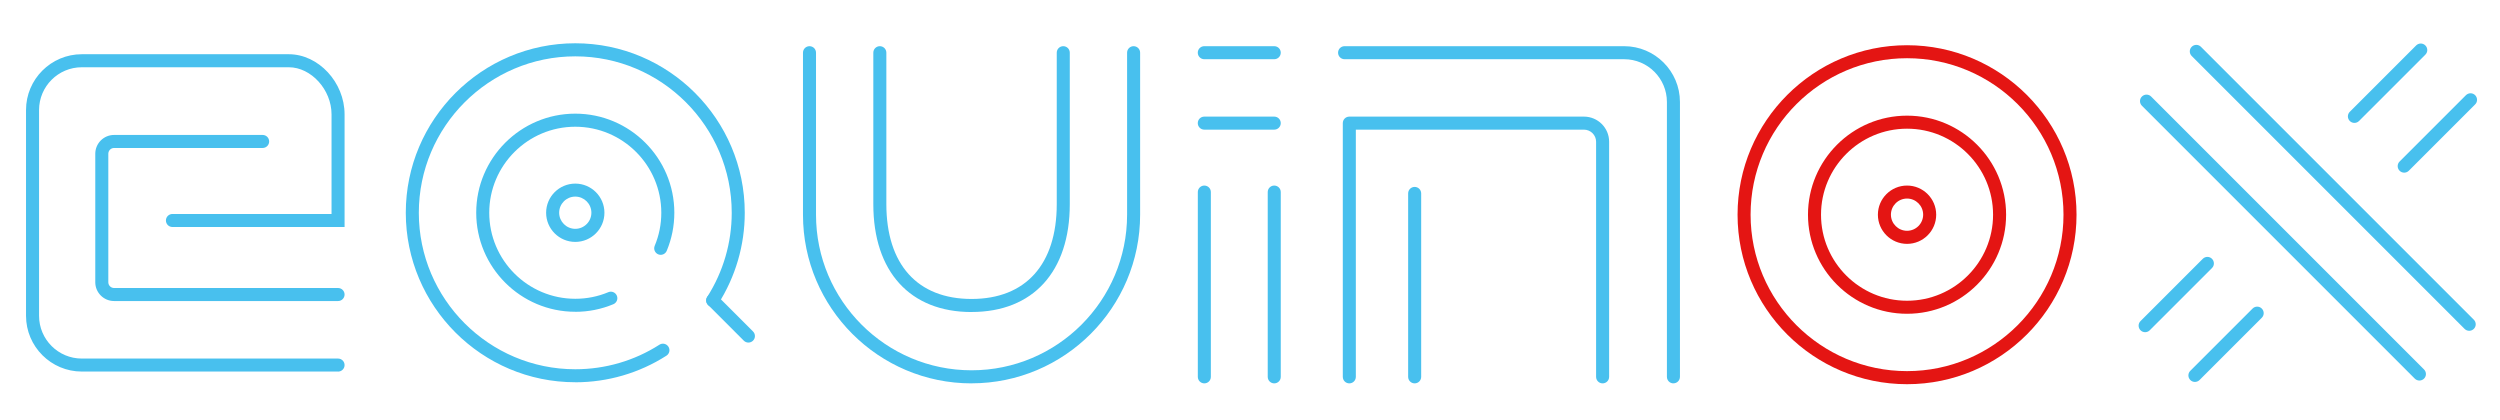
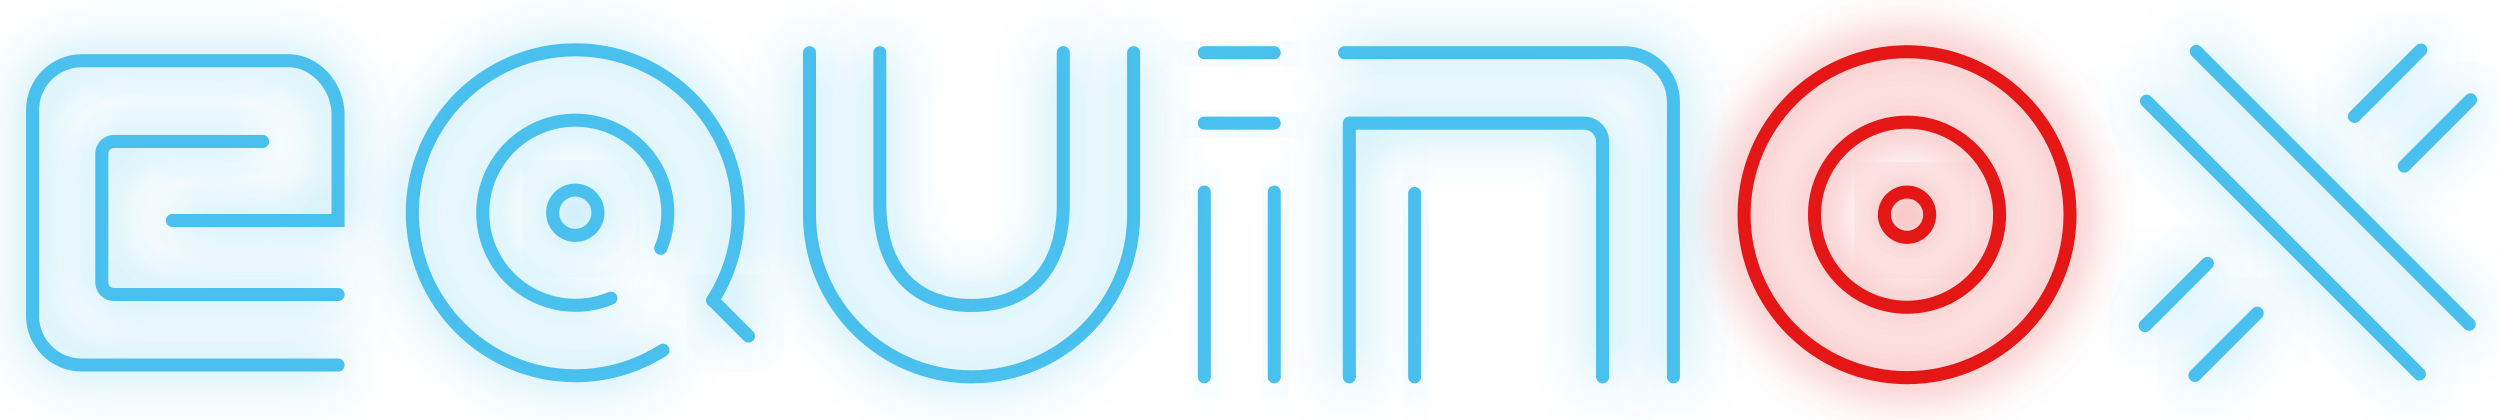
<svg xmlns="http://www.w3.org/2000/svg" id="Capa_1" version="1.1" viewBox="0 0 575.42 96.61">
  <defs>
    <style>
      .st0 {
        fill: #e41513;
      }

      .st1 {
        fill: #48c0ee;
      }

      .st2 {
        fill: none;
        stroke: #48c0ee;
        stroke-linecap: round;
        stroke-linejoin: round;
        stroke-width: 3px;
      }
    </style>
+     <filter id="glow" x="-40%" y="-40%" width="200%" height="200%">
+       <feDropShadow dx="0" dy="0" stdDeviation="6" flood-color="#48c0ee" flood-opacity="0.8" />
+     </filter>
+     <filter id="glow-accent" x="-40%" y="-40%" width="200%" height="200%">
+       <feDropShadow dx="0" dy="0" stdDeviation="6" flood-color="#e41513" flood-opacity="0.8" />
+     </filter>
  </defs>
-   <path class="st1" d="M293.29,13.63h-16.1c-.83,0-1.5-.67-1.5-1.5s.67-1.5,1.5-1.5h16.1c.83,0,1.5.67,1.5,1.5s-.67,1.5-1.5,1.5Z" />
-   <path class="st1" d="M293.29,29.84h-16.1c-.83,0-1.5-.67-1.5-1.5s.67-1.5,1.5-1.5h16.1c.83,0,1.5.67,1.5,1.5s-.67,1.5-1.5,1.5Z" />
-   <path class="st1" d="M277.2,88.24c-.83,0-1.5-.67-1.5-1.5v-42.53c0-.83.67-1.5,1.5-1.5s1.5.67,1.5,1.5v42.53c0,.83-.67,1.5-1.5,1.5Z" />
-   <path class="st1" d="M293.29,88.24c-.83,0-1.5-.67-1.5-1.5v-42.53c0-.83.67-1.5,1.5-1.5s1.5.67,1.5,1.5v42.53c0,.83-.67,1.5-1.5,1.5Z" />
-   <path class="st1" d="M325.61,88.24c-.83,0-1.5-.67-1.5-1.5v-42.22c0-.83.67-1.5,1.5-1.5s1.5.67,1.5,1.5v42.22c0,.83-.67,1.5-1.5,1.5Z" />
-   <path class="st1" d="M385.17,88.24c-.83,0-1.5-.67-1.5-1.5V23.47c0-5.42-4.41-9.84-9.84-9.84h-64.35c-.83,0-1.5-.67-1.5-1.5s.67-1.5,1.5-1.5h64.35c7.08,0,12.84,5.76,12.84,12.84v63.26c0,.83-.67,1.5-1.5,1.5Z" />
-   <path class="st1" d="M368.87,88.24c-.83,0-1.5-.67-1.5-1.5v-54.12c0-1.53-1.26-2.78-2.8-2.78h-52.5v56.9c0,.83-.67,1.5-1.5,1.5s-1.5-.67-1.5-1.5V28.34c0-.83.67-1.5,1.5-1.5h54c3.2,0,5.8,2.59,5.8,5.78v54.12c0,.83-.67,1.5-1.5,1.5Z" />
-   <path class="st2" d="M310.57,29.4" />
-   <path class="st2" d="M309.48,86.74" />
-   <path class="st1" d="M223.62,88.24c-21.4,0-38.8-17.41-38.8-38.8V12.13c0-.83.67-1.5,1.5-1.5s1.5.67,1.5,1.5v37.3c0,19.74,16.06,35.8,35.8,35.8s35.8-16.06,35.8-35.8V12.13c0-.83.67-1.5,1.5-1.5s1.5.67,1.5,1.5v37.3c0,21.39-17.41,38.8-38.8,38.8Z" />
-   <path class="st1" d="M223.62,71.82c-14.15,0-22.61-9.28-22.61-24.83V12.13c0-.83.67-1.5,1.5-1.5s1.5.67,1.5,1.5v34.85c0,13.88,7.15,21.83,19.61,21.83s19.61-7.96,19.61-21.83V12.13c0-.83.67-1.5,1.5-1.5s1.5.67,1.5,1.5v34.85c0,15.55-8.45,24.83-22.61,24.83Z" />
-   <path class="st0" d="M438.94,88.43c-21.51,0-39.01-17.5-39.01-39.01s17.5-39.01,39.01-39.01,39.01,17.5,39.01,39.01-17.5,39.01-39.01,39.01ZM438.94,13.4c-19.86,0-36.01,16.16-36.01,36.01s16.16,36.01,36.01,36.01,36.01-16.16,36.01-36.01-16.16-36.01-36.01-36.01Z" />
-   <path class="st0" d="M438.94,72.22c-12.57,0-22.8-10.23-22.8-22.8s10.23-22.8,22.8-22.8,22.8,10.23,22.8,22.8-10.23,22.8-22.8,22.8ZM438.94,29.62c-10.92,0-19.8,8.88-19.8,19.8s8.88,19.8,19.8,19.8,19.8-8.88,19.8-19.8-8.88-19.8-19.8-19.8Z" />
-   <path class="st0" d="M438.94,56.13c-3.7,0-6.71-3.01-6.71-6.71s3.01-6.71,6.71-6.71,6.71,3.01,6.71,6.71-3.01,6.71-6.71,6.71ZM438.94,45.7c-2.05,0-3.71,1.67-3.71,3.71s1.67,3.71,3.71,3.71,3.71-1.67,3.71-3.71-1.67-3.71-3.71-3.71Z" />
-   <path class="st1" d="M132.41,87.98c-21.51,0-39.01-17.5-39.01-39.01s17.5-39.01,39.01-39.01,39.01,17.5,39.01,39.01c0,7.47-2.12,14.72-6.12,20.99-.45.7-1.37.9-2.07.46-.7-.45-.9-1.37-.46-2.07,3.69-5.78,5.65-12.48,5.65-19.37,0-19.86-16.16-36.01-36.01-36.01s-36.01,16.16-36.01,36.01,16.16,36.01,36.01,36.01c6.89,0,13.59-1.95,19.37-5.65.7-.45,1.62-.24,2.07.46.45.7.24,1.63-.46,2.07-6.26,4-13.52,6.12-20.98,6.12Z" />
-   <path class="st1" d="M132.41,71.76c-12.57,0-22.8-10.23-22.8-22.8s10.23-22.8,22.8-22.8,22.8,10.23,22.8,22.8c0,3.04-.59,5.99-1.75,8.77-.32.76-1.2,1.13-1.96.81-.76-.32-1.13-1.2-.81-1.96,1.01-2.41,1.52-4.97,1.52-7.61,0-10.92-8.88-19.8-19.8-19.8s-19.8,8.88-19.8,19.8,8.88,19.8,19.8,19.8c2.64,0,5.2-.51,7.61-1.52.76-.32,1.64.04,1.96.81.32.76-.04,1.64-.81,1.96-2.78,1.16-5.73,1.75-8.77,1.75Z" />
-   <path class="st1" d="M132.41,55.68c-3.7,0-6.71-3.01-6.71-6.71s3.01-6.71,6.71-6.71,6.71,3.01,6.71,6.71-3.01,6.71-6.71,6.71ZM132.41,45.25c-2.05,0-3.71,1.67-3.71,3.71s1.67,3.71,3.71,3.71,3.71-1.67,3.71-3.71-1.67-3.71-3.71-3.71Z" />
-   <path class="st1" d="M568.33,76.14c-.38,0-.77-.15-1.06-.44l-62.81-62.81c-.59-.59-.59-1.54,0-2.12.59-.59,1.54-.59,2.12,0l62.81,62.81c.59.59.59,1.54,0,2.12-.29.29-.68.44-1.06.44Z" />
-   <path class="st2" d="M541.5,50" />
-   <path class="st1" d="M556.87,87.59c-.38,0-.77-.15-1.06-.44l-62.81-62.81c-.59-.59-.59-1.54,0-2.12.59-.59,1.54-.59,2.12,0l62.81,62.81c.59.59.59,1.54,0,2.12-.29.29-.68.44-1.06.44Z" />
-   <path class="st2" d="M521.73,50" />
-   <path class="st1" d="M553.37,39.74c-.38,0-.77-.15-1.06-.44-.59-.59-.59-1.54,0-2.12l15.27-15.27c.59-.59,1.54-.59,2.12,0s.59,1.54,0,2.12l-15.27,15.27c-.29.29-.68.44-1.06.44Z" />
-   <path class="st2" d="M530.16,59.27" />
-   <path class="st1" d="M541.91,28.29c-.38,0-.77-.15-1.06-.44-.59-.59-.59-1.54,0-2.12l15.27-15.27c.59-.59,1.54-.59,2.12,0,.59.59.59,1.54,0,2.12l-15.27,15.27c-.29.29-.68.44-1.06.44Z" />
-   <path class="st1" d="M505.2,87.91c-.38,0-.77-.15-1.06-.44-.59-.59-.59-1.54,0-2.12l14.33-14.33c.59-.59,1.54-.59,2.12,0,.59.59.59,1.54,0,2.12l-14.33,14.33c-.29.29-.68.44-1.06.44Z" />
-   <path class="st1" d="M493.74,76.46c-.38,0-.77-.15-1.06-.44-.59-.59-.59-1.54,0-2.12l14.33-14.33c.59-.59,1.54-.59,2.12,0s.59,1.54,0,2.12l-14.33,14.33c-.29.29-.68.44-1.06.44Z" />
-   <path class="st1" d="M172.26,78.85c-.38,0-.77-.15-1.06-.44l-8.21-8.21c-.59-.59-.59-1.54,0-2.12.59-.59,1.54-.59,2.12,0l8.21,8.21c.59.59.59,1.54,0,2.12-.29.29-.68.44-1.06.44Z" />
-   <path class="st2" d="M530.16,39.5" />
-   <path class="st1" d="M77.81,69.29H26.26c-2.39,0-4.33-1.94-4.33-4.33v-29.57c0-2.39,1.94-4.33,4.33-4.33h34.19c.83,0,1.5.67,1.5,1.5s-.67,1.5-1.5,1.5H26.26c-.74,0-1.33.6-1.33,1.33v29.57c0,.74.6,1.33,1.33,1.33h51.55c.83,0,1.5.67,1.5,1.5s-.67,1.5-1.5,1.5Z" />
-   <path class="st1" d="M77.81,85.52H18.83c-7.08,0-12.84-5.76-12.84-12.84V25.32c0-7.08,5.76-12.84,12.84-12.84h47.64c6.84,0,12.84,6.47,12.84,13.84v25.93h-39.62c-.83,0-1.5-.67-1.5-1.5s.67-1.5,1.5-1.5h36.62v-22.93c0-5.67-4.69-10.84-9.84-10.84H18.83c-5.42,0-9.84,4.41-9.84,9.84v47.37c0,5.43,4.41,9.84,9.84,9.84h58.98c.83,0,1.5.67,1.5,1.5s-.67,1.5-1.5,1.5Z" />
+   <path class="st1" filter="url(#glow)" d="M293.29,13.63h-16.1c-.83,0-1.5-.67-1.5-1.5s.67-1.5,1.5-1.5h16.1c.83,0,1.5.67,1.5,1.5s-.67,1.5-1.5,1.5Z" />
+   <path class="st1" filter="url(#glow)" d="M293.29,29.84h-16.1c-.83,0-1.5-.67-1.5-1.5s.67-1.5,1.5-1.5h16.1c.83,0,1.5.67,1.5,1.5s-.67,1.5-1.5,1.5Z" />
+   <path class="st1" filter="url(#glow)" d="M277.2,88.24c-.83,0-1.5-.67-1.5-1.5v-42.53c0-.83.67-1.5,1.5-1.5s1.5.67,1.5,1.5v42.53c0,.83-.67,1.5-1.5,1.5Z" />
+   <path class="st1" filter="url(#glow)" d="M293.29,88.24c-.83,0-1.5-.67-1.5-1.5v-42.53c0-.83.67-1.5,1.5-1.5s1.5.67,1.5,1.5v42.53c0,.83-.67,1.5-1.5,1.5Z" />
+   <path class="st1" filter="url(#glow)" d="M325.61,88.24c-.83,0-1.5-.67-1.5-1.5v-42.22c0-.83.67-1.5,1.5-1.5s1.5.67,1.5,1.5v42.22c0,.83-.67,1.5-1.5,1.5Z" />
+   <path class="st1" filter="url(#glow)" d="M385.17,88.24c-.83,0-1.5-.67-1.5-1.5V23.47c0-5.42-4.41-9.84-9.84-9.84h-64.35c-.83,0-1.5-.67-1.5-1.5s.67-1.5,1.5-1.5h64.35c7.08,0,12.84,5.76,12.84,12.84v63.26c0,.83-.67,1.5-1.5,1.5Z" />
+   <path class="st1" filter="url(#glow)" d="M368.87,88.24c-.83,0-1.5-.67-1.5-1.5v-54.12c0-1.53-1.26-2.78-2.8-2.78h-52.5v56.9c0,.83-.67,1.5-1.5,1.5s-1.5-.67-1.5-1.5V28.34c0-.83.67-1.5,1.5-1.5h54c3.2,0,5.8,2.59,5.8,5.78v54.12c0,.83-.67,1.5-1.5,1.5Z" />
+   <path class="st2" filter="url(#glow)" d="M310.57,29.4" />
+   <path class="st2" filter="url(#glow)" d="M309.48,86.74" />
+   <path class="st1" filter="url(#glow)" d="M223.62,88.24c-21.4,0-38.8-17.41-38.8-38.8V12.13c0-.83.67-1.5,1.5-1.5s1.5.67,1.5,1.5v37.3c0,19.74,16.06,35.8,35.8,35.8s35.8-16.06,35.8-35.8V12.13c0-.83.67-1.5,1.5-1.5s1.5.67,1.5,1.5v37.3c0,21.39-17.41,38.8-38.8,38.8Z" />
+   <path class="st1" filter="url(#glow)" d="M223.62,71.82c-14.15,0-22.61-9.28-22.61-24.83V12.13c0-.83.67-1.5,1.5-1.5s1.5.67,1.5,1.5v34.85c0,13.88,7.15,21.83,19.61,21.83s19.61-7.96,19.61-21.83V12.13c0-.83.67-1.5,1.5-1.5s1.5.67,1.5,1.5v34.85c0,15.55-8.45,24.83-22.61,24.83Z" />
+   <path class="st0" filter="url(#glow-accent)" d="M438.94,88.43c-21.51,0-39.01-17.5-39.01-39.01s17.5-39.01,39.01-39.01,39.01,17.5,39.01,39.01-17.5,39.01-39.01,39.01ZM438.94,13.4c-19.86,0-36.01,16.16-36.01,36.01s16.16,36.01,36.01,36.01,36.01-16.16,36.01-36.01-16.16-36.01-36.01-36.01Z" />
+   <path class="st0" filter="url(#glow-accent)" d="M438.94,72.22c-12.57,0-22.8-10.23-22.8-22.8s10.23-22.8,22.8-22.8,22.8,10.23,22.8,22.8-10.23,22.8-22.8,22.8ZM438.94,29.62c-10.92,0-19.8,8.88-19.8,19.8s8.88,19.8,19.8,19.8,19.8-8.88,19.8-19.8-8.88-19.8-19.8-19.8Z" />
+   <path class="st0" filter="url(#glow-accent)" d="M438.94,56.13c-3.7,0-6.71-3.01-6.71-6.71s3.01-6.71,6.71-6.71,6.71,3.01,6.71,6.71-3.01,6.71-6.71,6.71ZM438.94,45.7c-2.05,0-3.71,1.67-3.71,3.71s1.67,3.71,3.71,3.71,3.71-1.67,3.71-3.71-1.67-3.71-3.71-3.71Z" />
+   <path class="st1" filter="url(#glow)" d="M132.41,87.98c-21.51,0-39.01-17.5-39.01-39.01s17.5-39.01,39.01-39.01,39.01,17.5,39.01,39.01c0,7.47-2.12,14.72-6.12,20.99-.45.7-1.37.9-2.07.46-.7-.45-.9-1.37-.46-2.07,3.69-5.78,5.65-12.48,5.65-19.37,0-19.86-16.16-36.01-36.01-36.01s-36.01,16.16-36.01,36.01,16.16,36.01,36.01,36.01c6.89,0,13.59-1.95,19.37-5.65.7-.45,1.62-.24,2.07.46.45.7.24,1.63-.46,2.07-6.26,4-13.52,6.12-20.98,6.12Z" />
+   <path class="st1" filter="url(#glow)" d="M132.41,71.76c-12.57,0-22.8-10.23-22.8-22.8s10.23-22.8,22.8-22.8,22.8,10.23,22.8,22.8c0,3.04-.59,5.99-1.75,8.77-.32.76-1.2,1.13-1.96.81-.76-.32-1.13-1.2-.81-1.96,1.01-2.41,1.52-4.97,1.52-7.61,0-10.92-8.88-19.8-19.8-19.8s-19.8,8.88-19.8,19.8,8.88,19.8,19.8,19.8c2.64,0,5.2-.51,7.61-1.52.76-.32,1.64.04,1.96.81.32.76-.04,1.64-.81,1.96-2.78,1.16-5.73,1.75-8.77,1.75Z" />
+   <path class="st1" filter="url(#glow)" d="M132.41,55.68c-3.7,0-6.71-3.01-6.71-6.71s3.01-6.71,6.71-6.71,6.71,3.01,6.71,6.71-3.01,6.71-6.71,6.71ZM132.41,45.25c-2.05,0-3.71,1.67-3.71,3.71s1.67,3.71,3.71,3.71,3.71-1.67,3.71-3.71-1.67-3.71-3.71-3.71Z" />
+   <path class="st1" filter="url(#glow)" d="M568.33,76.14c-.38,0-.77-.15-1.06-.44l-62.81-62.81c-.59-.59-.59-1.54,0-2.12.59-.59,1.54-.59,2.12,0l62.81,62.81c.59.59.59,1.54,0,2.12-.29.29-.68.44-1.06.44Z" />
+   <path class="st2" filter="url(#glow)" d="M541.5,50" />
+   <path class="st1" filter="url(#glow)" d="M556.87,87.59c-.38,0-.77-.15-1.06-.44l-62.81-62.81c-.59-.59-.59-1.54,0-2.12.59-.59,1.54-.59,2.12,0l62.81,62.81c.59.59.59,1.54,0,2.12-.29.29-.68.44-1.06.44Z" />
+   <path class="st2" filter="url(#glow)" d="M521.73,50" />
+   <path class="st1" filter="url(#glow)" d="M553.37,39.74c-.38,0-.77-.15-1.06-.44-.59-.59-.59-1.54,0-2.12l15.27-15.27c.59-.59,1.54-.59,2.12,0s.59,1.54,0,2.12l-15.27,15.27c-.29.29-.68.44-1.06.44Z" />
+   <path class="st2" filter="url(#glow)" d="M530.16,59.27" />
+   <path class="st1" filter="url(#glow)" d="M541.91,28.29c-.38,0-.77-.15-1.06-.44-.59-.59-.59-1.54,0-2.12l15.27-15.27c.59-.59,1.54-.59,2.12,0,.59.59.59,1.54,0,2.12l-15.27,15.27c-.29.29-.68.44-1.06.44Z" />
+   <path class="st1" filter="url(#glow)" d="M505.2,87.91c-.38,0-.77-.15-1.06-.44-.59-.59-.59-1.54,0-2.12l14.33-14.33c.59-.59,1.54-.59,2.12,0,.59.59.59,1.54,0,2.12l-14.33,14.33c-.29.29-.68.44-1.06.44Z" />
+   <path class="st1" filter="url(#glow)" d="M493.74,76.46c-.38,0-.77-.15-1.06-.44-.59-.59-.59-1.54,0-2.12l14.33-14.33c.59-.59,1.54-.59,2.12,0s.59,1.54,0,2.12l-14.33,14.33c-.29.29-.68.44-1.06.44Z" />
+   <path class="st1" filter="url(#glow)" d="M172.26,78.85c-.38,0-.77-.15-1.06-.44l-8.21-8.21c-.59-.59-.59-1.54,0-2.12.59-.59,1.54-.59,2.12,0l8.21,8.21c.59.59.59,1.54,0,2.12-.29.29-.68.44-1.06.44Z" />
+   <path class="st2" filter="url(#glow)" d="M530.16,39.5" />
+   <path class="st1" filter="url(#glow)" d="M77.81,69.29H26.26c-2.39,0-4.33-1.94-4.33-4.33v-29.57c0-2.39,1.94-4.33,4.33-4.33h34.19c.83,0,1.5.67,1.5,1.5s-.67,1.5-1.5,1.5H26.26c-.74,0-1.33.6-1.33,1.33v29.57c0,.74.6,1.33,1.33,1.33h51.55c.83,0,1.5.67,1.5,1.5s-.67,1.5-1.5,1.5Z" />
+   <path class="st1" filter="url(#glow)" d="M77.81,85.52H18.83c-7.08,0-12.84-5.76-12.84-12.84V25.32c0-7.08,5.76-12.84,12.84-12.84h47.64c6.84,0,12.84,6.47,12.84,13.84v25.93h-39.62c-.83,0-1.5-.67-1.5-1.5s.67-1.5,1.5-1.5h36.62v-22.93c0-5.67-4.69-10.84-9.84-10.84H18.83c-5.42,0-9.84,4.41-9.84,9.84v47.37c0,5.43,4.41,9.84,9.84,9.84h58.98c.83,0,1.5.67,1.5,1.5s-.67,1.5-1.5,1.5Z" />
</svg>
